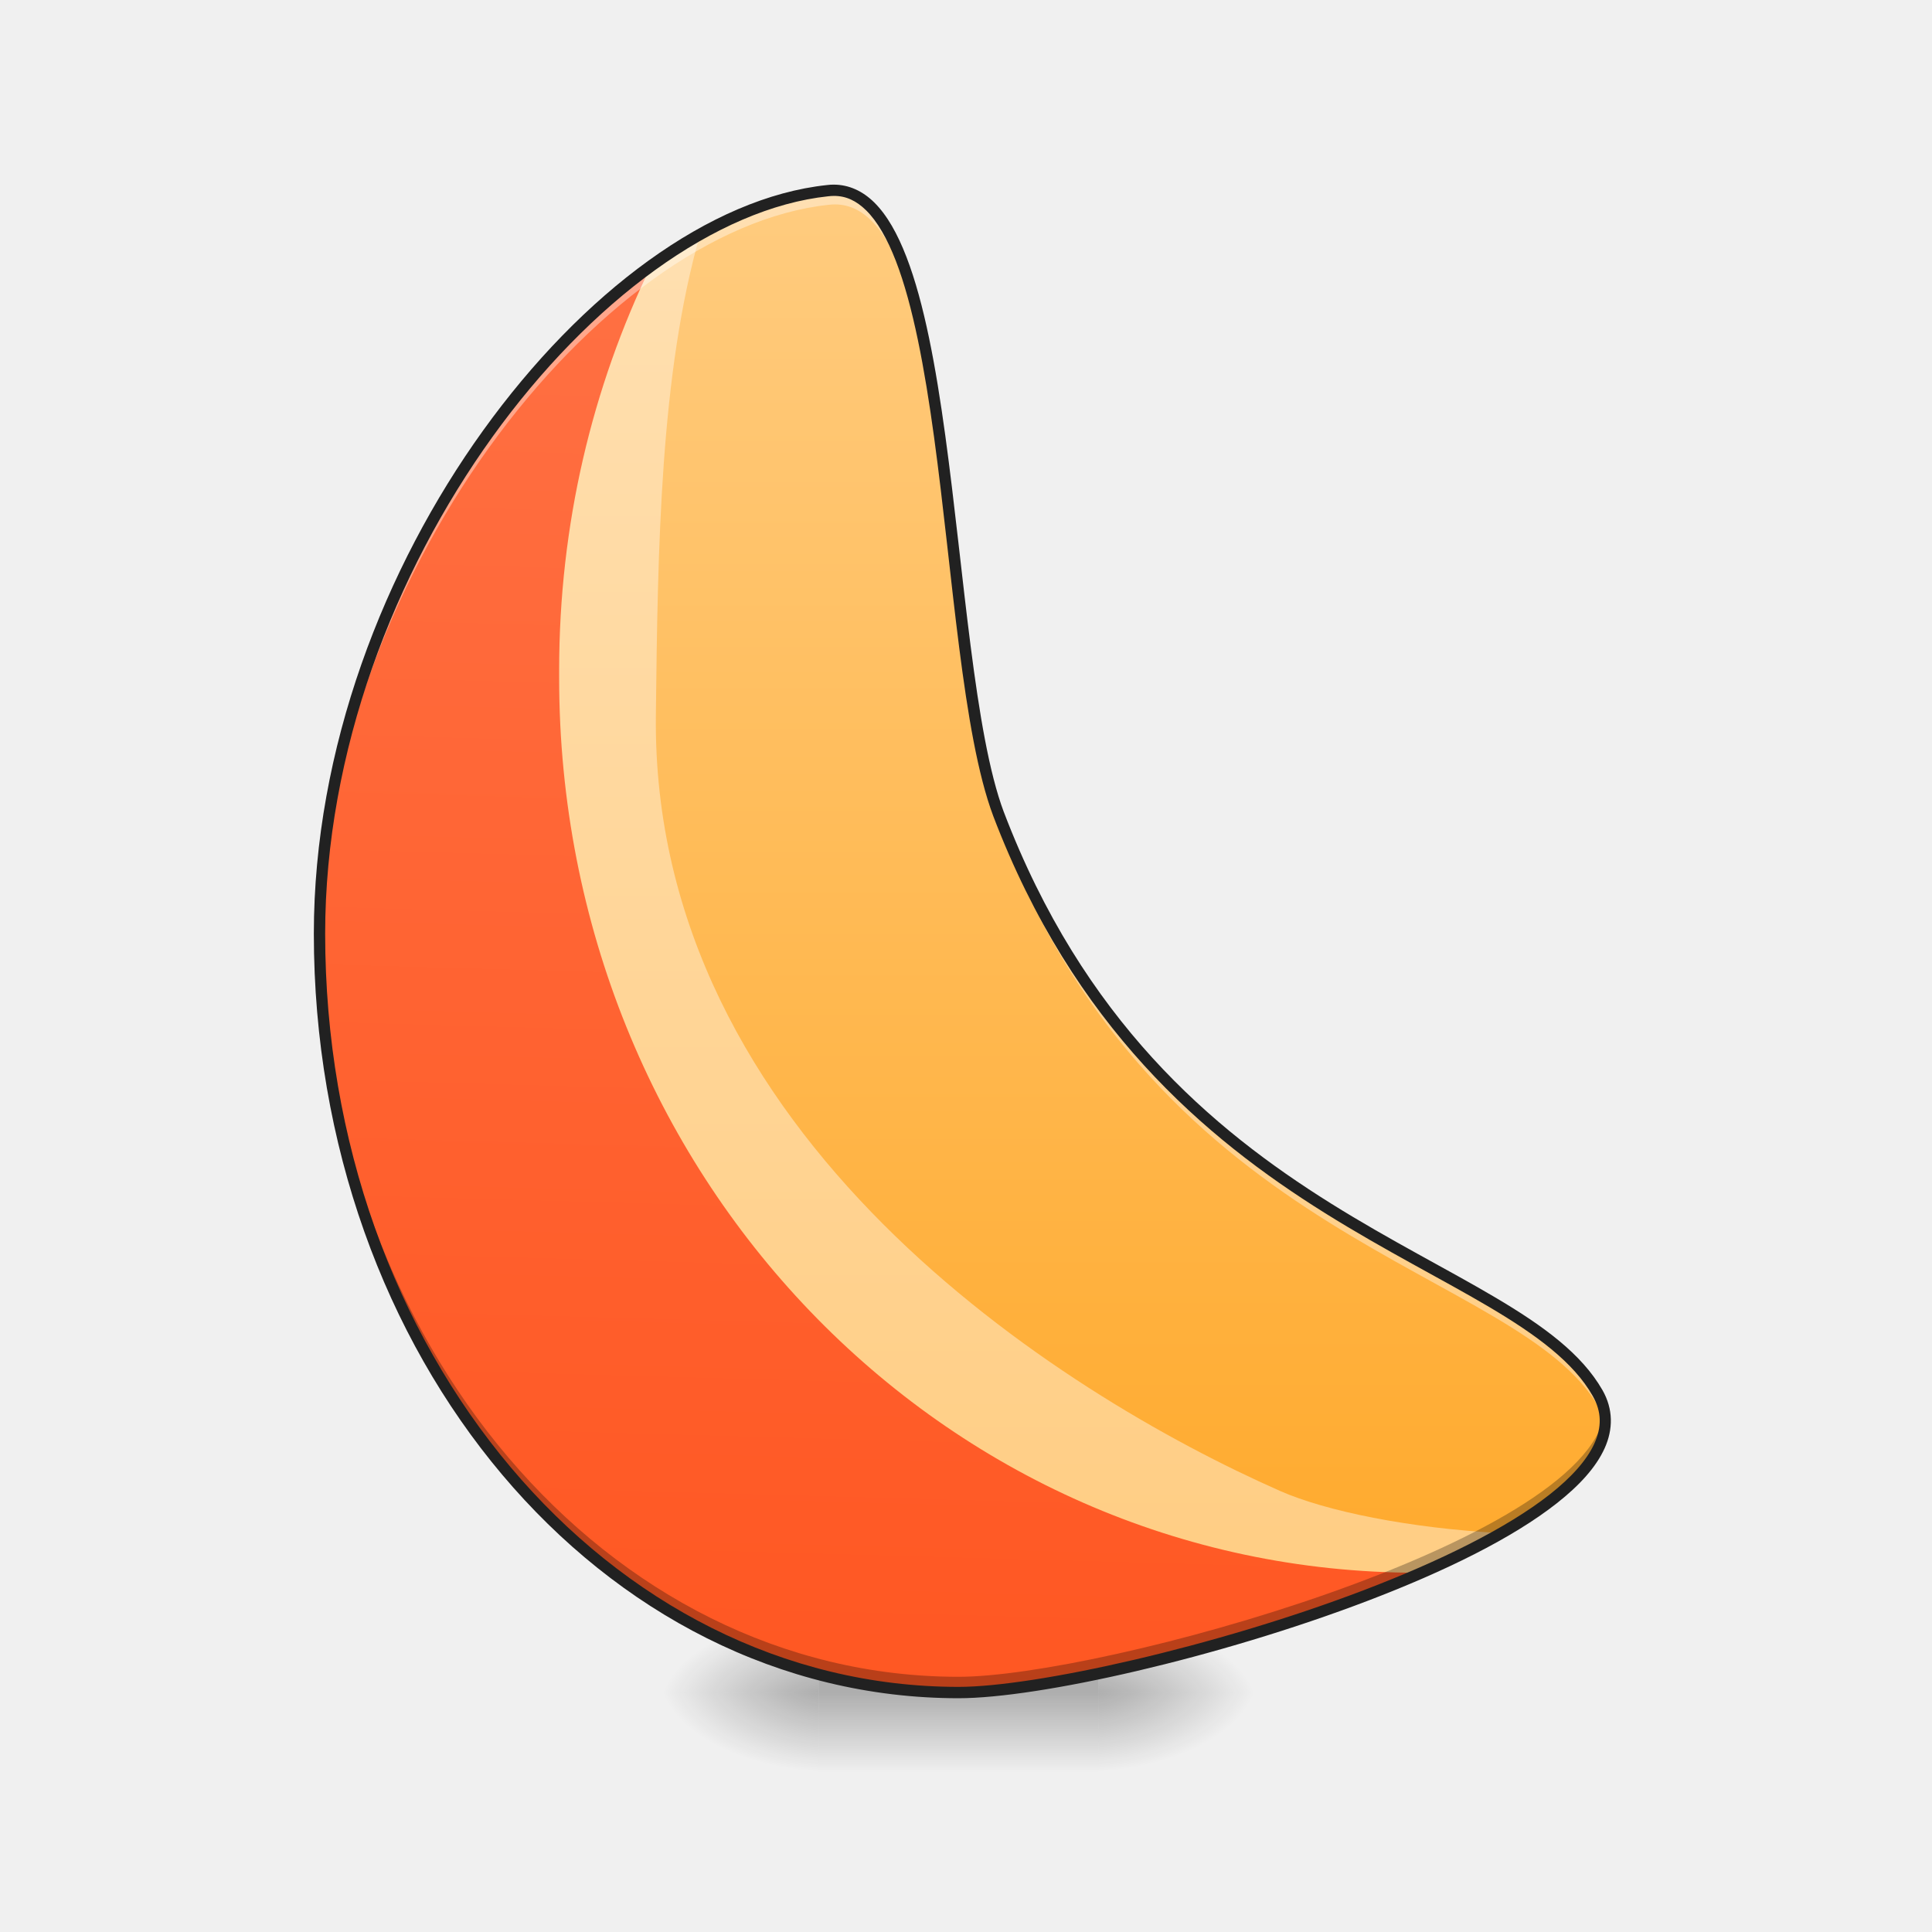
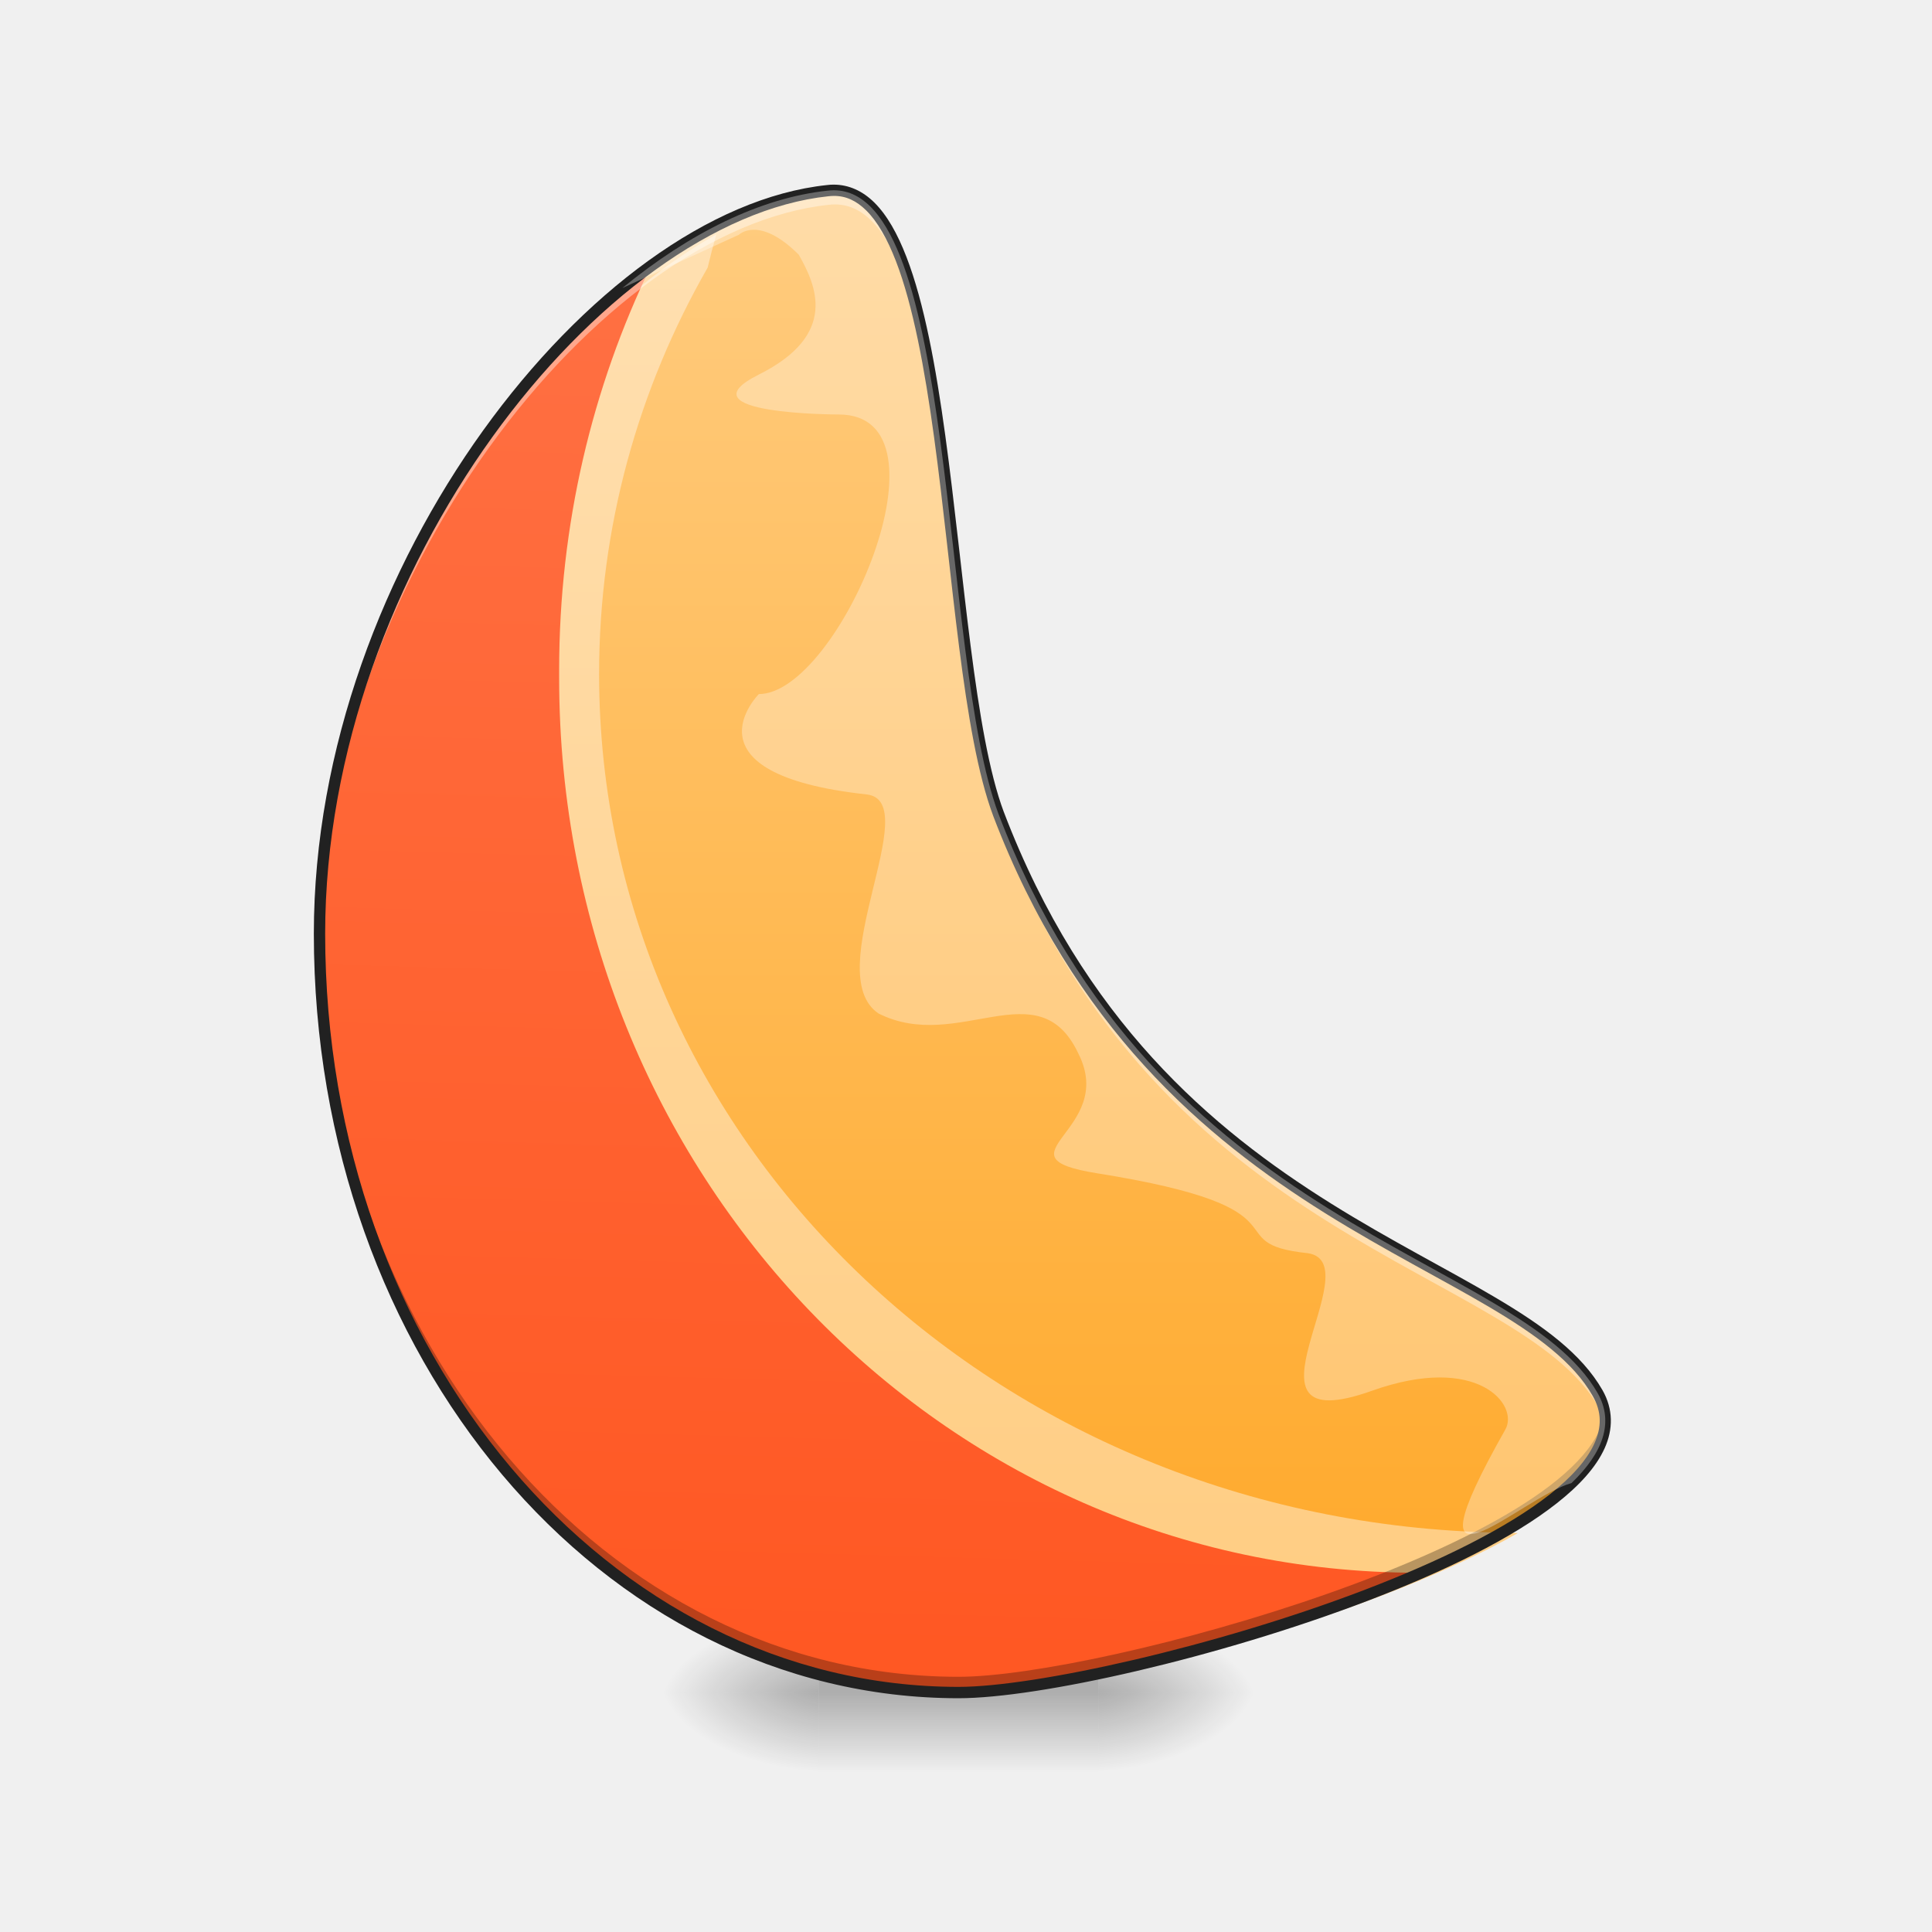
<svg xmlns="http://www.w3.org/2000/svg" width="256pt" height="256pt" viewBox="0 0 256 256">
  <defs>
    <radialGradient id="a" gradientUnits="userSpaceOnUse" cx="450.909" cy="189.579" fx="450.909" fy="189.579" r="21.167" gradientTransform="matrix(0 -.62506 -1.1251 0 356.185 508.763)">
      <stop offset="0" stop-opacity=".314" />
      <stop offset=".222" stop-opacity=".275" />
      <stop offset="1" stop-opacity="0" />
    </radialGradient>
    <radialGradient id="b" gradientUnits="userSpaceOnUse" cx="450.909" cy="189.579" fx="450.909" fy="189.579" r="21.167" gradientTransform="matrix(0 .62506 1.1251 0 -102.16 -60.22)">
      <stop offset="0" stop-opacity=".314" />
      <stop offset=".222" stop-opacity=".275" />
      <stop offset="1" stop-opacity="0" />
    </radialGradient>
    <radialGradient id="c" gradientUnits="userSpaceOnUse" cx="450.909" cy="189.579" fx="450.909" fy="189.579" r="21.167" gradientTransform="matrix(0 -.62506 1.1251 0 -102.16 508.763)">
      <stop offset="0" stop-opacity=".314" />
      <stop offset=".222" stop-opacity=".275" />
      <stop offset="1" stop-opacity="0" />
    </radialGradient>
    <radialGradient id="d" gradientUnits="userSpaceOnUse" cx="450.909" cy="189.579" fx="450.909" fy="189.579" r="21.167" gradientTransform="matrix(0 .62506 -1.1251 0 356.185 -60.22)">
      <stop offset="0" stop-opacity=".314" />
      <stop offset=".222" stop-opacity=".275" />
      <stop offset="1" stop-opacity="0" />
    </radialGradient>
    <linearGradient id="e" gradientUnits="userSpaceOnUse" x1="255.323" y1="233.5" x2="255.323" y2="254.667" gradientTransform="matrix(.10688 0 0 .50005 99.723 107.51)">
      <stop offset="0" stop-opacity=".275" />
      <stop offset="1" stop-opacity="0" />
    </linearGradient>
    <linearGradient id="f" gradientUnits="userSpaceOnUse" x1="1040" y1="1695.118" x2="1040" y2="175.118" gradientTransform="scale(.1323)">
      <stop offset="0" stop-color="#ffa726" />
      <stop offset="1" stop-color="#ffcc80" />
    </linearGradient>
-     <linearGradient id="g" gradientUnits="userSpaceOnUse" x1="960" y1="1695.118" x2="960" y2="175.118" gradientTransform="scale(.1323)">
+     <linearGradient id="g" gradientUnits="userSpaceOnUse" x1="960" y1="1695.118" x2="960" y2="175.118" gradientTransform="matrix(.1323 0 0 .1323 2.15 0)">
      <stop offset="0" stop-color="#ffcc80" />
      <stop offset="1" stop-color="#ffe0b2" />
    </linearGradient>
    <linearGradient id="h" gradientUnits="userSpaceOnUse" x1="680" y1="255.118" x2="640" y2="1695.118" gradientTransform="scale(.1323)">
      <stop offset="0" stop-color="#ff7043" />
      <stop offset="1" stop-color="#ff5722" />
    </linearGradient>
  </defs>
  <path d="M145.535 224.27h21.168v-10.583h-21.168zm0 0" fill="url(#a)" />
  <path d="M108.488 224.27H87.32v10.585h21.168zm0 0" fill="url(#b)" />
  <path d="M108.488 224.27H87.32v-10.583h21.168zm0 0" fill="url(#c)" />
  <path d="M145.535 224.27h21.168v10.585h-21.168zm0 0" fill="url(#d)" />
  <path d="M108.488 221.625h37.047v13.23h-37.047zm0 0" fill="url(#e)" />
  <path d="M109.672 25.262c-30.29 3.199-67.336 49.816-67.336 98.457 0 55.707 37.766 100.554 84.676 100.554 20.672 0 95.258-21.171 84.675-39.691-10.585-18.523-58.214-21.172-79.382-76.738-7.938-21.168-5.293-84.676-22.633-82.582zm0 0" fill="url(#f)" />
-   <path d="M92.766 31.05c-25.614 14.407-50.43 52.86-50.43 92.669 0 55.707 37.766 100.554 84.676 100.554 13.761 0 51.425-9.386 71.941-21.125-12.203-.648-23.273-2.91-29.344-5.593-29.367-12.973-83.324-47.063-82.703-102.766.25-22.387.59-45.344 5.86-63.738zm0 0" fill="url(#g)" />
+   <path d="M94.918 31.05c-25.617 14.407-50.43 52.86-50.43 92.669 0 55.707 37.766 100.554 84.676 100.554 13.762 0 51.426-9.386 71.938-21.125-.29-.015-.579-.035-.868-.05-67.027-.434-120.851-51.012-120.851-113.778 0-19.507 5.203-37.84 14.383-53.855a99.797 99.797 0 0 1 1.152-4.414zm0 0" fill="url(#g)" />
  <path d="M86.258 35.238c-23.149 16.774-43.922 52.059-43.922 88.48 0 55.708 37.766 100.555 84.676 100.555 11.636 0 40.367-6.71 61.363-15.882-.168 0-.336.004-.504.004-63.035 0-113.781-52.872-113.781-118.547v-1.055c0-19.297 4.383-37.484 12.168-53.555zm0 0" fill="url(#h)" />
  <path d="M110.469 25.21c-.262.005-.528.02-.797.052-30.29 3.199-67.336 49.816-67.336 98.457 0 3.445.144 6.847.43 10.199-.188-2.742-.286-5.52-.286-8.324 0-48.64 37.043-95.258 67.333-98.457 17.34-2.094 14.695 61.414 22.632 82.582 21.168 55.566 68.801 58.215 79.383 76.734.422.738.707 1.48.867 2.227.082-1.375-.234-2.746-1.007-4.102-10.586-18.52-58.215-21.168-79.383-76.734-7.817-20.84-5.371-82.7-21.836-82.633zm0 0" fill="#fff" fill-opacity=".392" />
  <path d="M42.344 122.727c-.004.332-.008.664-.008.992 0 55.707 37.766 100.554 84.676 100.554 19.695 0 88.343-19.222 85.617-37.058-2.547 17.215-66.688 34.969-85.617 34.969-46.602 0-84.176-44.262-84.668-99.457zm0 0" fill-opacity=".275" />
  <path d="M110.465 24.465c-.29 0-.582.015-.88.055-15.487 1.636-32.42 14.246-45.55 32.492-13.129 18.25-22.45 42.195-22.45 66.707 0 56.047 38.04 101.304 85.427 101.304 10.59 0 34.34-5.312 54.324-12.949 9.996-3.82 19.02-8.21 24.957-12.89 2.969-2.336 5.18-4.746 6.324-7.27 1.145-2.523 1.153-5.2-.277-7.707-2.766-4.832-7.844-8.52-14.164-12.262-6.32-3.742-13.91-7.539-21.813-12.476-15.804-9.88-32.836-24.278-43.355-51.887l-.004-.004c-3.871-10.332-5.242-31.55-7.746-49.851-1.254-9.149-2.793-17.586-5.153-23.692-1.18-3.05-2.558-5.531-4.28-7.226-1.509-1.485-3.329-2.344-5.36-2.344zm.008 1.496c1.625-.016 3 .64 4.297 1.914 1.484 1.46 2.8 3.766 3.937 6.703 2.27 5.871 3.816 14.242 5.063 23.352 2.492 18.218 3.765 39.336 7.832 50.175v.004c10.652 27.957 28.015 42.66 43.964 52.63 7.977 4.984 15.598 8.796 21.848 12.495 6.246 3.7 11.094 7.293 13.621 11.72 1.215 2.124 1.207 4.16.219 6.339-.992 2.184-3.031 4.465-5.89 6.715-5.716 4.5-14.645 8.875-24.563 12.664-19.828 7.578-43.711 12.848-53.79 12.848-46.429 0-83.925-44.434-83.925-99.801 0-24.13 9.207-47.813 22.168-65.832 12.965-18.016 29.7-30.317 44.496-31.88h.012c.242-.03.48-.046.71-.046zm0 0" fill="#212121" />
+   <path d="M110.469 25.21c-.262.005-.528.02-.797.052-8.856.937-18.29 5.586-27.207 12.906l15.441-7.063s2.645-2.644 7.938 2.649c2.289 4.047 5.293 10.582-5.293 15.875-10.582 5.293 10.586 5.293 10.586 5.293 15.875 0 0 37.047-10.586 37.047 0 0-10.582 10.582 14.277 13.297 7.852.859-6.34 23.746 1.602 29.039 10.582 5.293 21.168-5.953 26.457 5.293 5.226 10.289-11.492 13.632 2.527 15.875 29.262 4.683 15.336 9.261 27.906 10.586 8.598 1.32-11.043 25.183 8.465 18.226 14.024-5 19.524 1.88 17.68 5.133-14.086 24.906 1.93 9.047 8.773 7.09 4.102-3.942 5.696-7.996 3.45-11.93-10.586-18.52-58.215-21.168-79.383-76.734-7.817-20.84-5.371-82.7-21.836-82.633zm0 0" fill="#fefefe" fill-opacity=".314" />
</svg>
